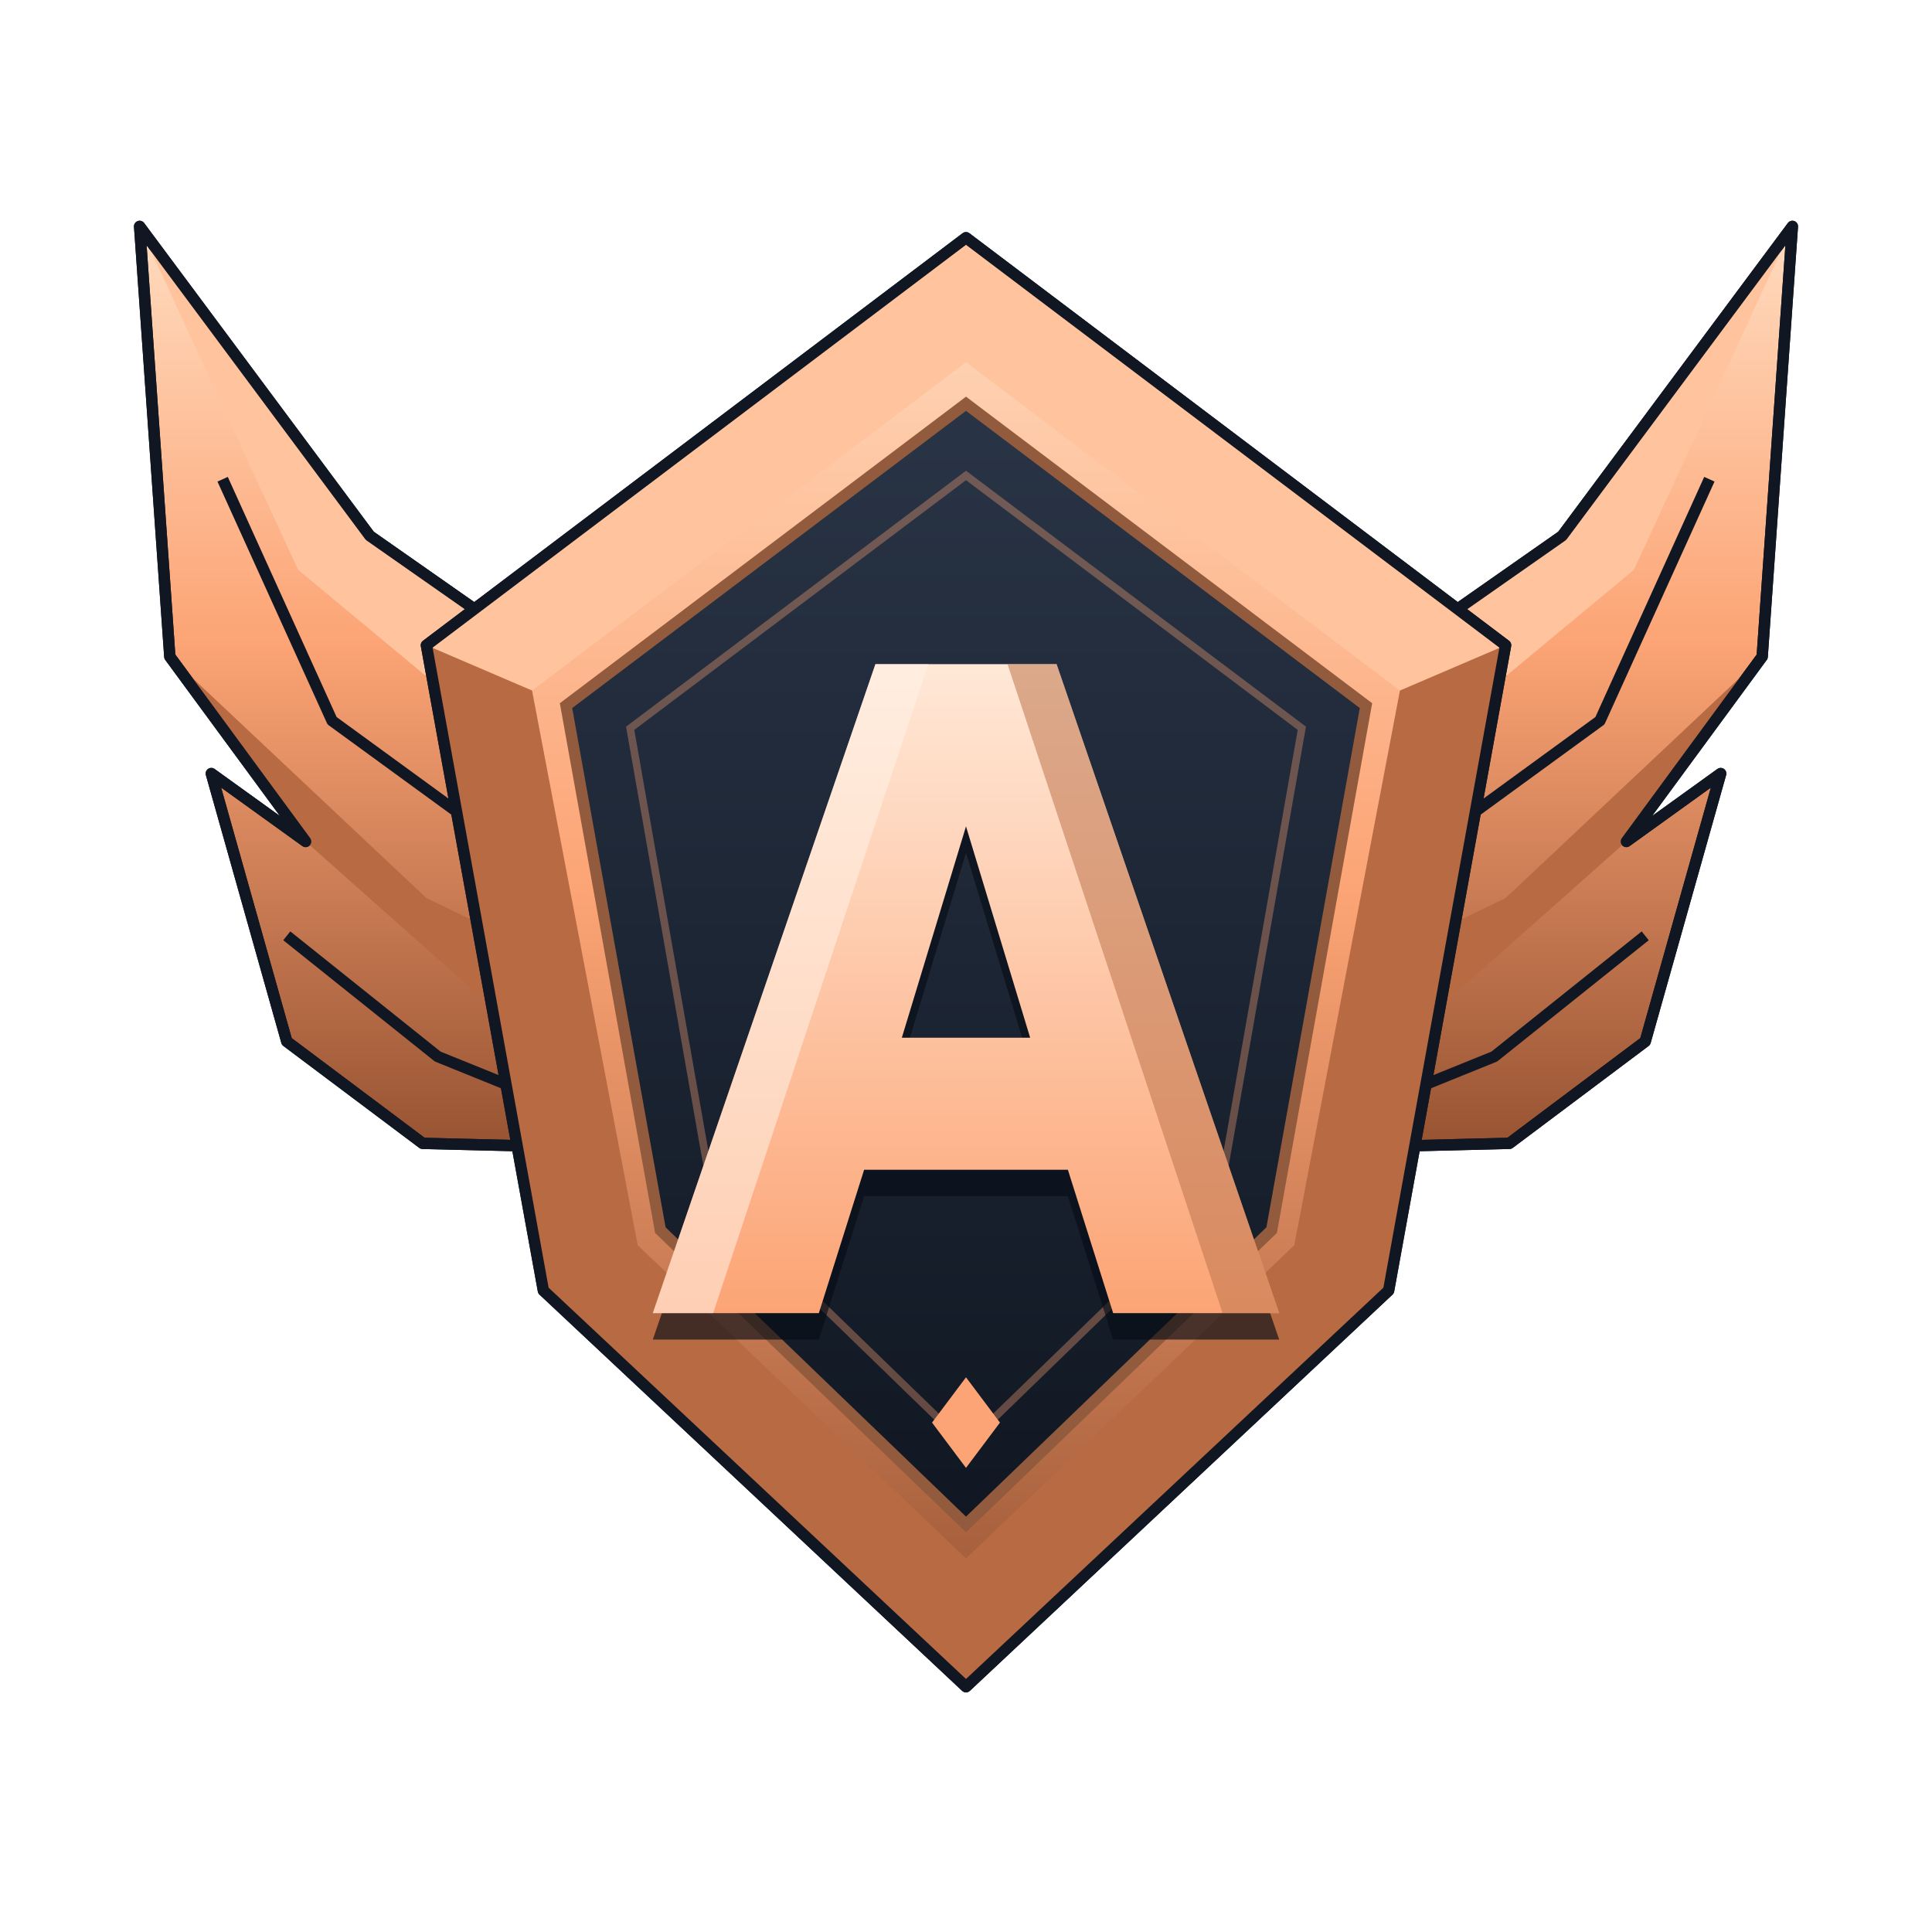
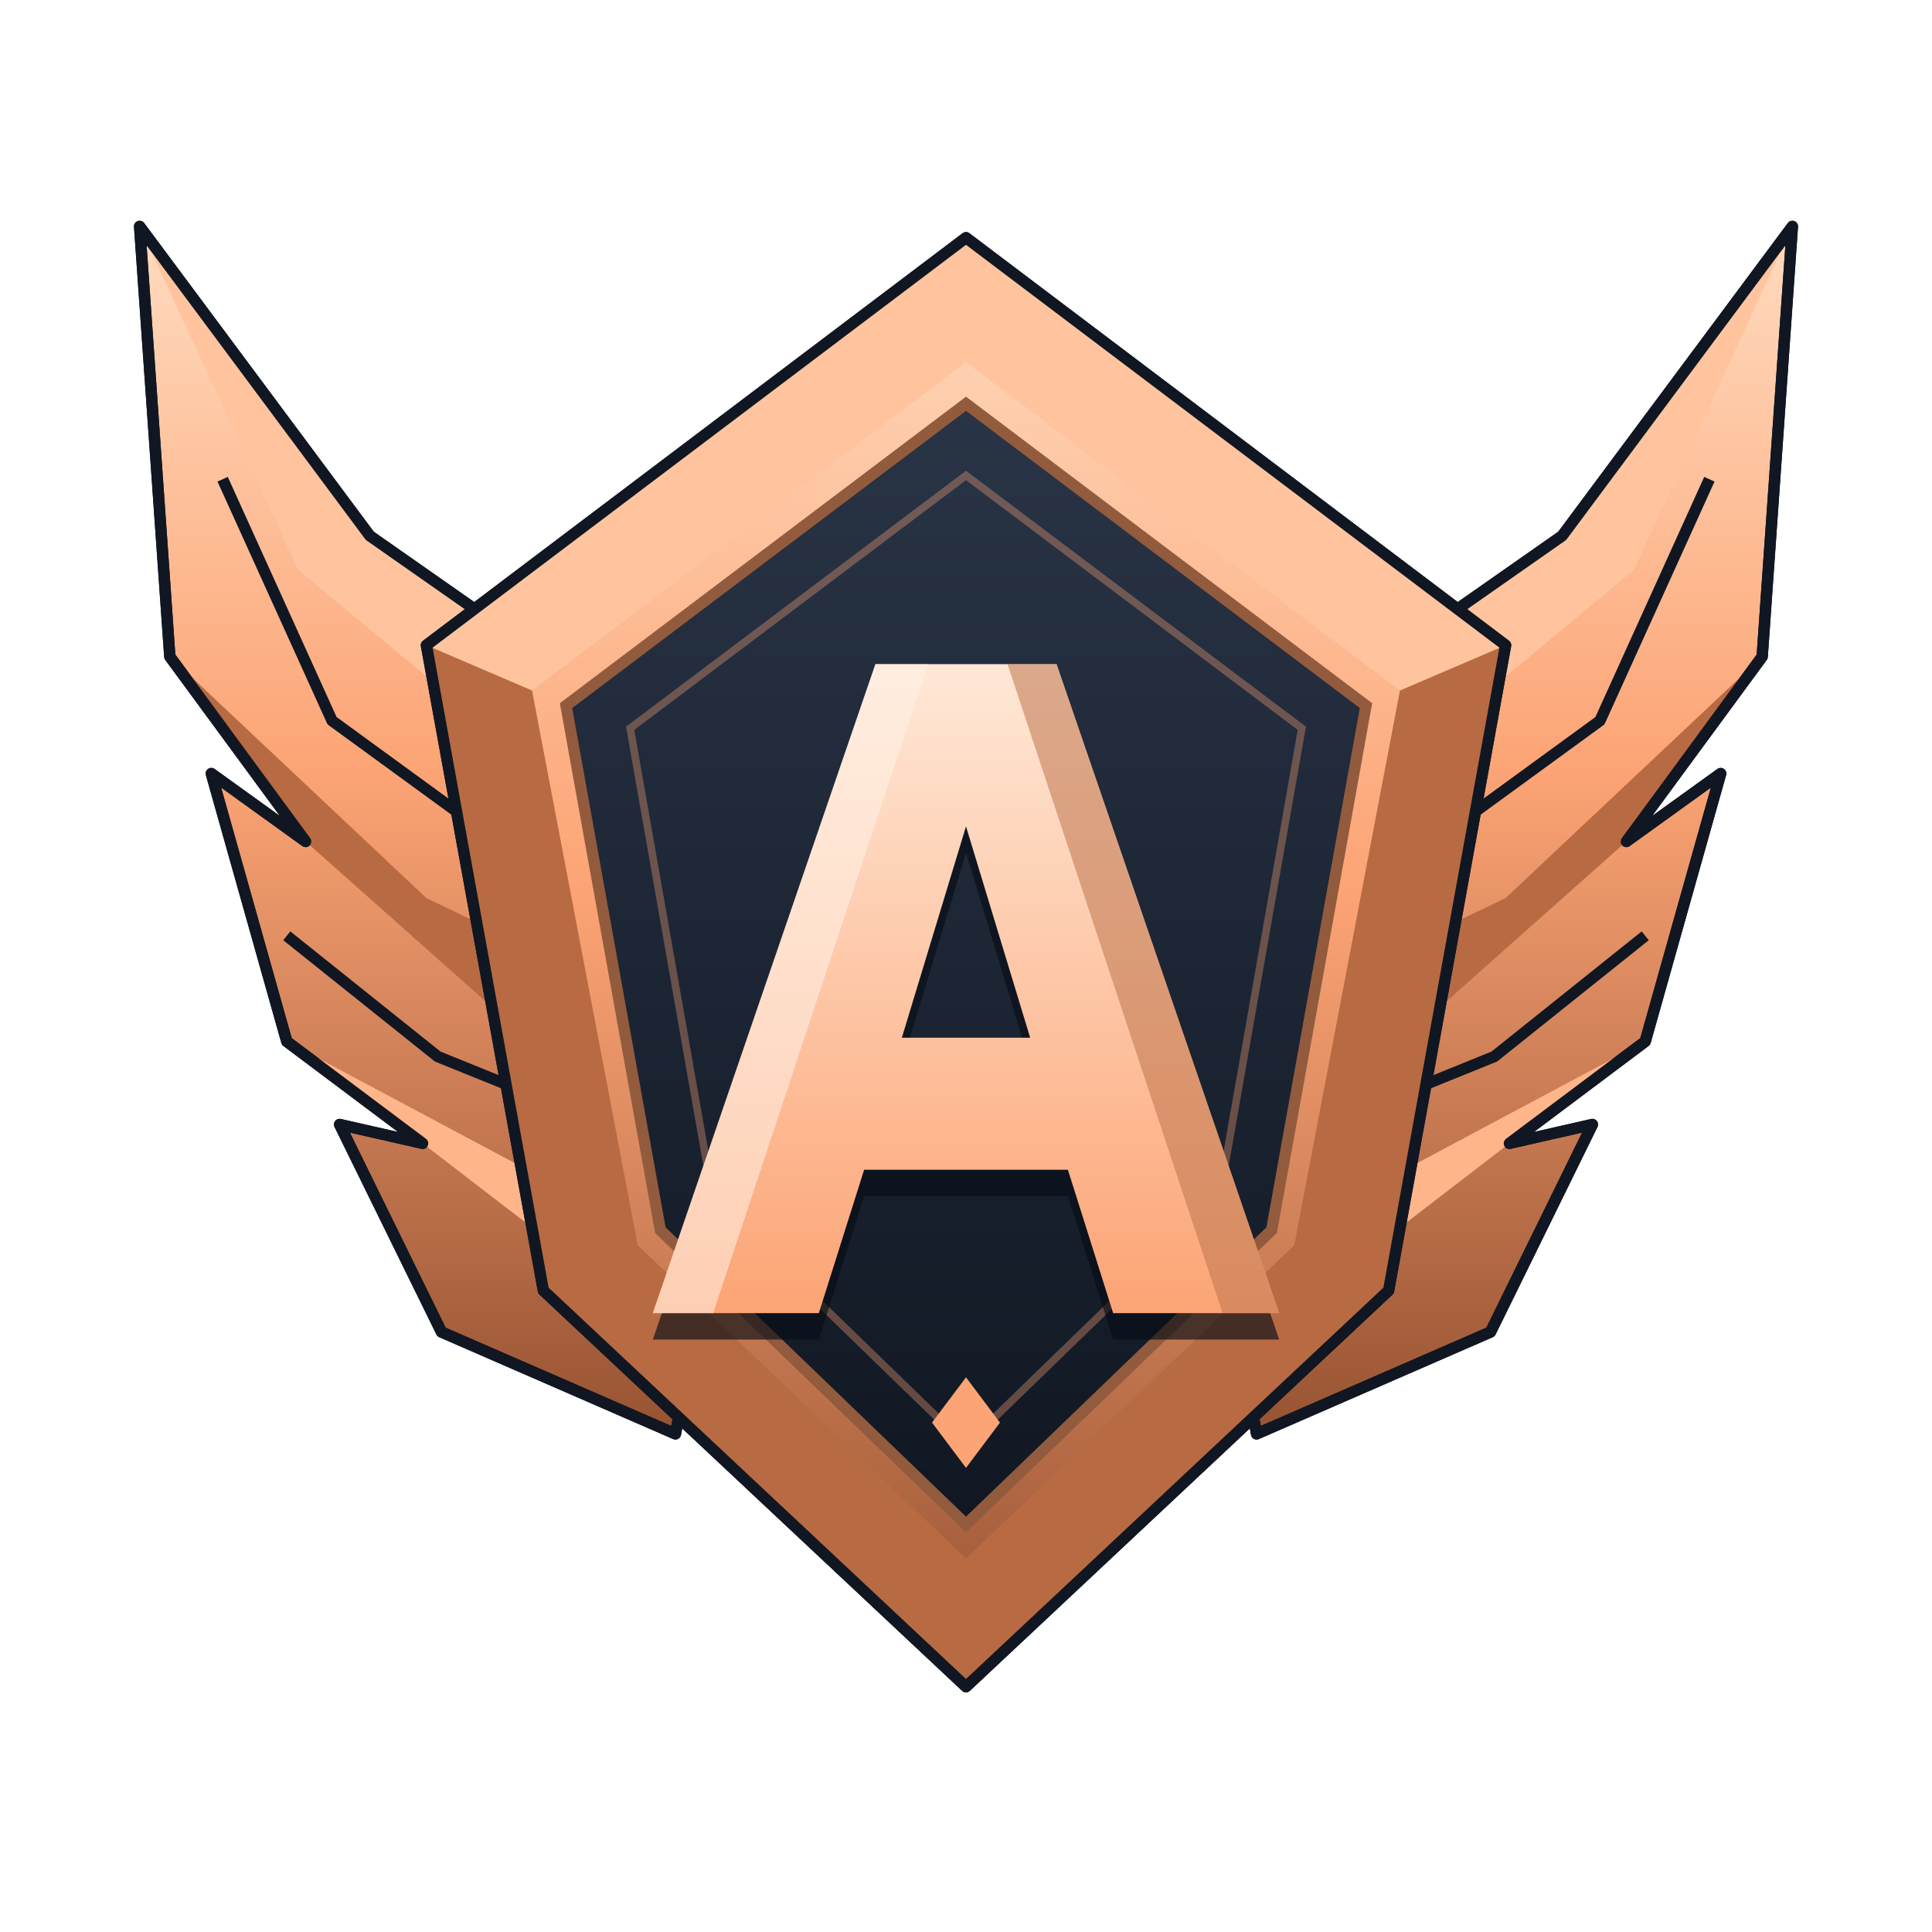
<svg xmlns="http://www.w3.org/2000/svg" width="512" height="512" viewBox="0 0 512 512" role="img" aria-labelledby="title desc">
  <defs>
    <linearGradient id="gold" x1="0.5" y1="0" x2="0.5" y2="1">
      <stop stop-color="#ffdbbf" />
      <stop offset=".45" stop-color="#fca475" />
      <stop offset="1" stop-color="#975332" />
    </linearGradient>
    <linearGradient id="core" x2="0" y2="1">
      <stop stop-color="#293446" />
      <stop offset="1" stop-color="#101722" />
    </linearGradient>
    <linearGradient id="letter" x1="0.5" y1="0" x2="0.5" y2="1">
      <stop stop-color="#ffe8d7" />
      <stop offset="1" stop-color="#fca475" />
    </linearGradient>
  </defs>
  <g id="champion-wings" stroke="#101722" stroke-width="3" stroke-linejoin="round">
    <g id="left-champion-wing">
-       <path fill="url(#gold)" d="M158 184 98 142 37 60 45 174 81 223 56 205 76 276 112 303 193 305Z" />
+       <path fill="url(#gold)" d="M158 184 98 142 37 60 45 174 81 223 56 205 76 276 112 303 90 298 117 353 179 380 193 305Z" />
      <path fill="#ffc49e" stroke="none" d="m37 60 61 82 60 42-14 21-65-54Z" />
      <path fill="#b86a43" stroke="none" d="m45 174 68 64 50 24-10 25-72-64Z" />
+       <path fill="#ffb58a" stroke="none" d="m76 276 60 32 34 9-6 26-52-40Z" />
      <path fill="none" d="m59 127 29 64 59 43m-71 14 40 32 42 17" />
-       <path fill="none" d="M158 184 98 142 37 60 45 174 81 223 56 205 76 276 112 303 193 305Z" />
+       <path fill="none" d="M158 184 98 142 37 60 45 174 81 223 56 205 76 276 112 303 90 298 117 353 179 380 193 305Z" />
    </g>
    <use href="#left-champion-wing" transform="translate(512 0) scale(-1 1)" />
  </g>
  <g id="shield">
    <path fill="url(#gold)" stroke="#101722" stroke-width="3" stroke-linejoin="round" d="m256 63 143 108-31 171-112 105-112-105-31-171Z" />
    <path fill="#ffc49e" d="m256 63 143 108-28 12-115-87-115 87-28-12Z" />
    <path fill="#b86a43" d="m256 447 112-105 31-171-28 12-28 147-87 83Z" />
    <path fill="#b86a43" d="m256 447-112-105-31-171 28 12 28 147 87 83Z" />
    <path fill="url(#core)" stroke="#925b3d" stroke-width="3" d="m256 107 106 80-25 139-81 78-81-78-25-139Z" />
    <path fill="none" stroke="#fca475" stroke-opacity=".35" stroke-width="2" d="m256 126 89 67-22 125-67 65-67-65-22-125Z" />
    <path id="shield-outline" fill="none" stroke="#101722" stroke-width="3" stroke-linejoin="round" d="m256 63 143 108-31 171-112 105-112-105-31-171Z" />
  </g>
  <g id="a-mark">
    <path id="a-shape-shadow" fill="#060c15" opacity=".65" transform="translate(0 7)" fill-rule="evenodd" d="M232 176h48l59 172h-44l-12-38h-54l-12 38h-44Zm24 43-17 56h34Z" />
    <path id="a-shape" fill="url(#letter)" fill-rule="evenodd" d="M232 176h48l59 172h-44l-12-38h-54l-12 38h-44Zm24 43-17 56h34Z" />
    <path fill="#fff2e8" opacity=".55" d="m232 176-59 172h16l57-172Z" />
    <path fill="#be754c" opacity=".55" d="m280 176 59 172h-15l-57-172Z" />
  </g>
  <path fill="#fca475" d="m256 365 9 12-9 12-9-12Z" />
</svg>
